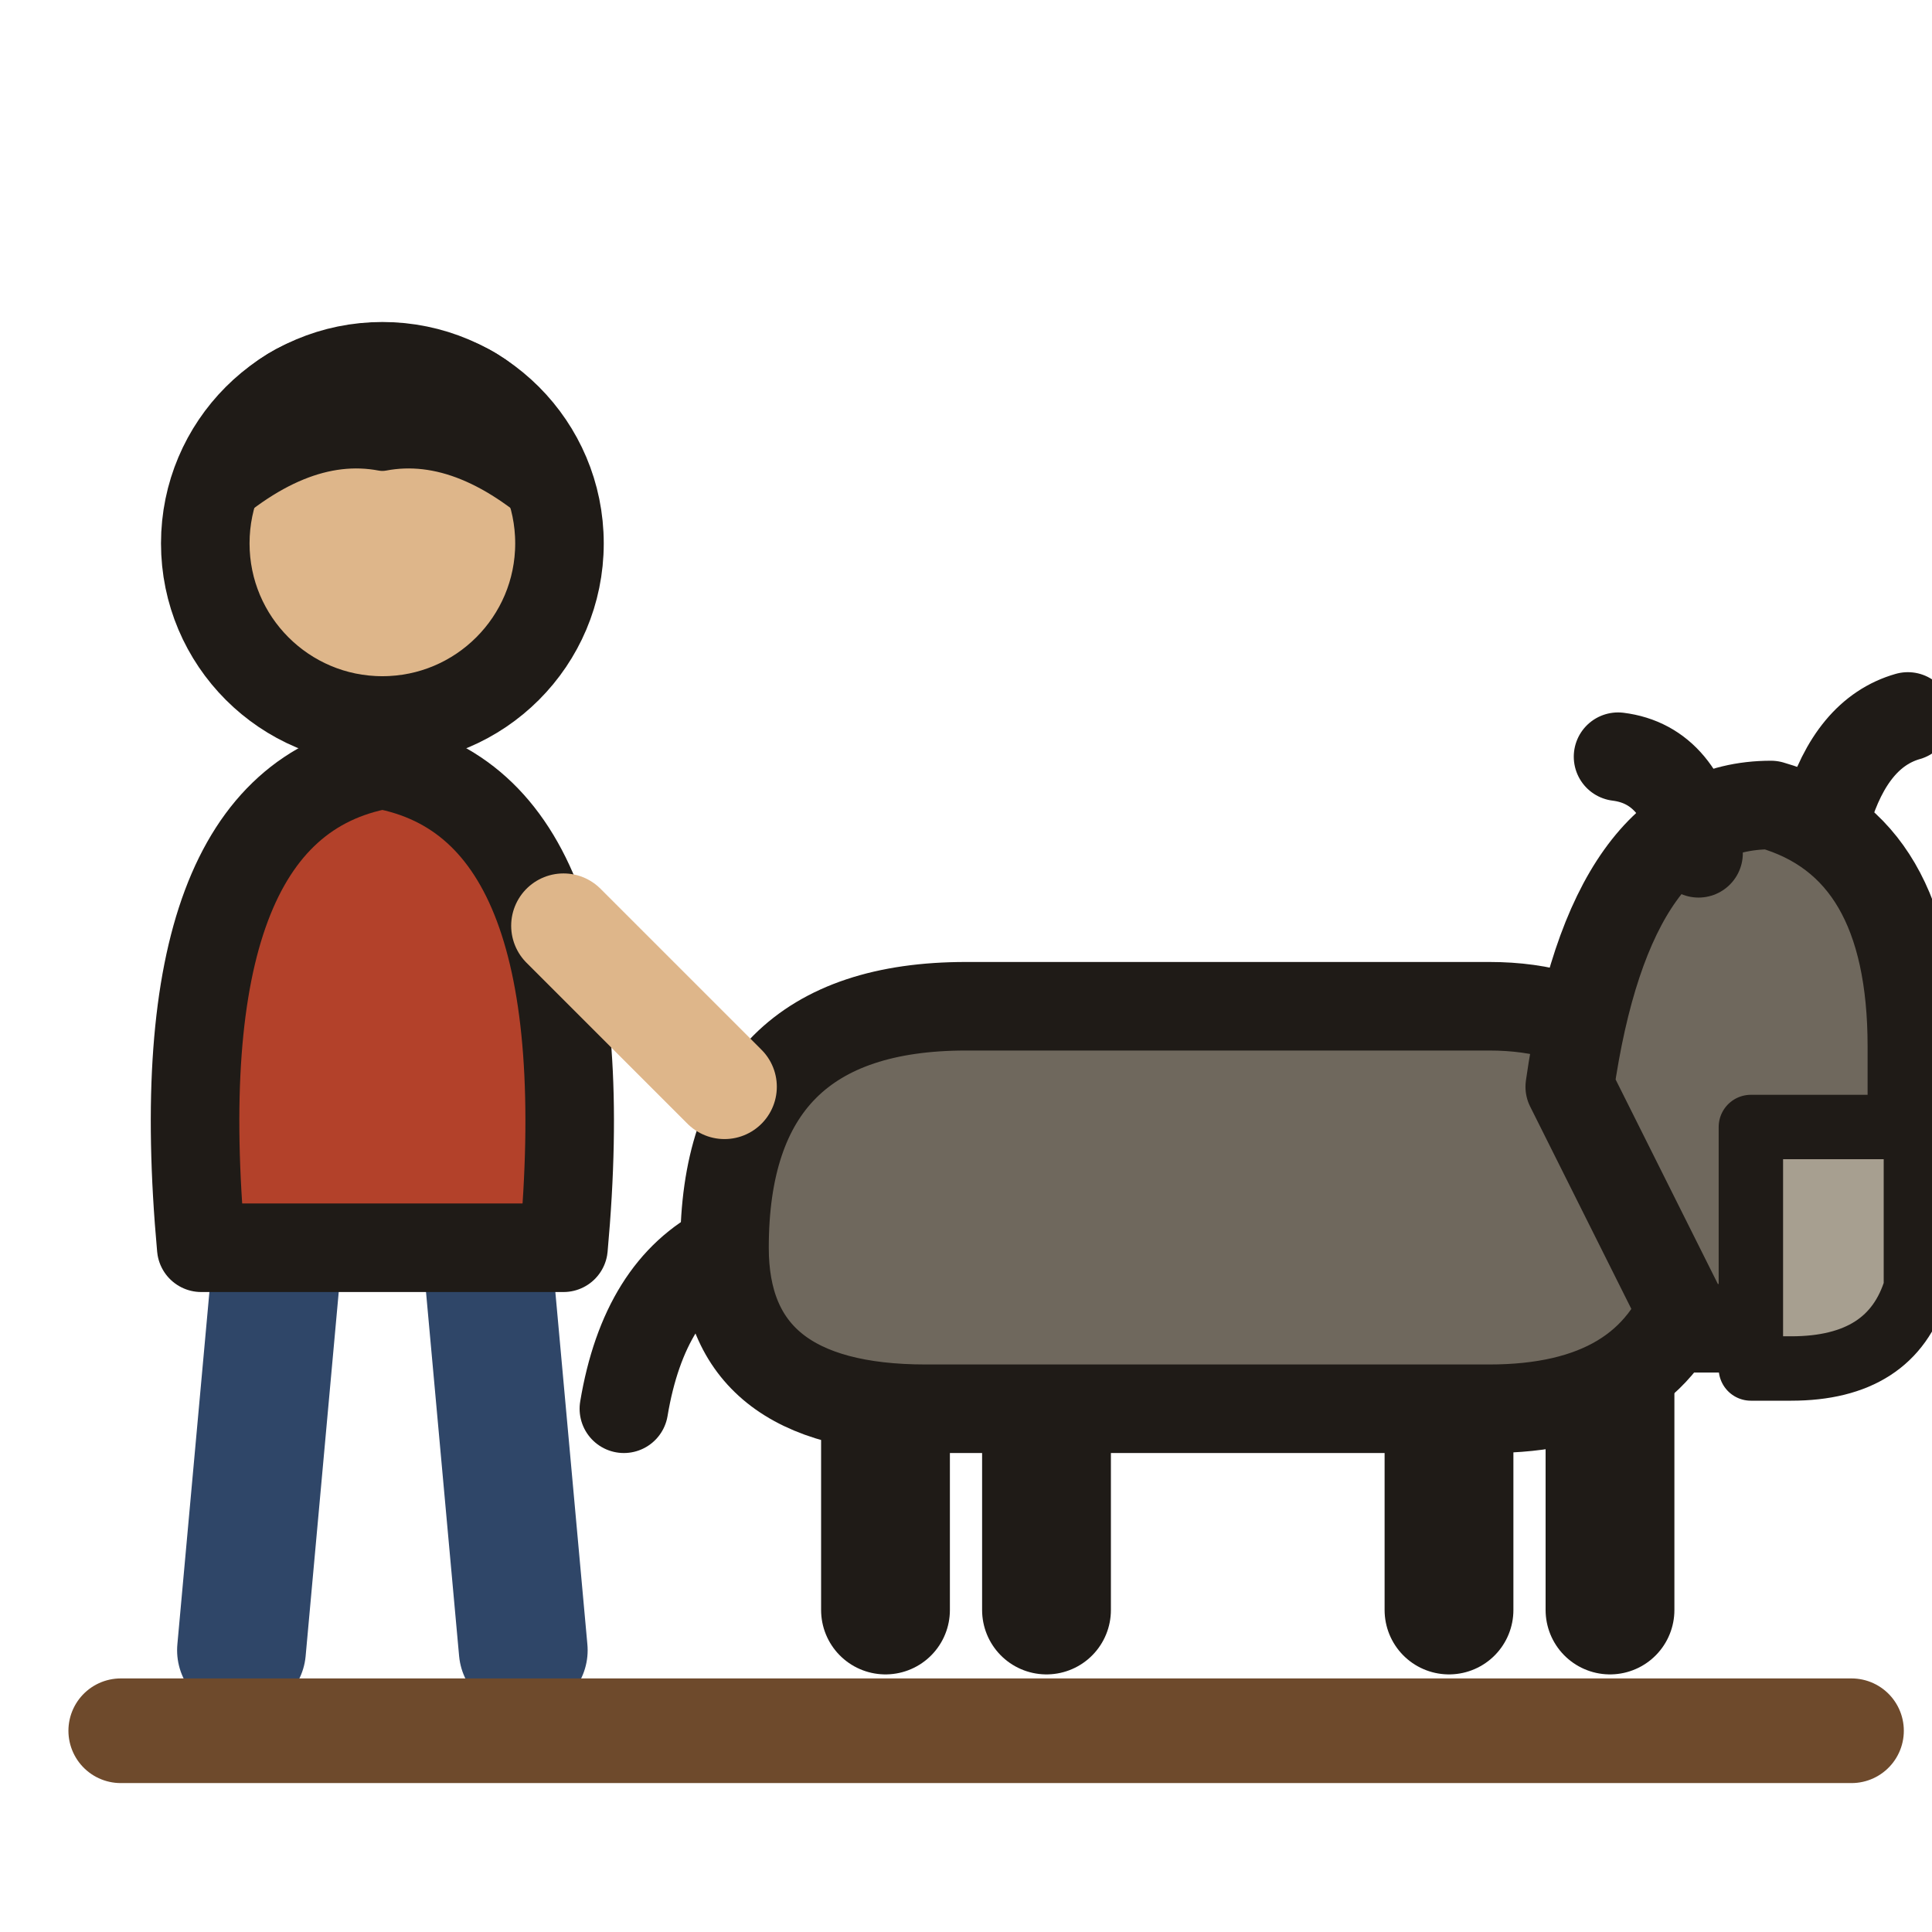
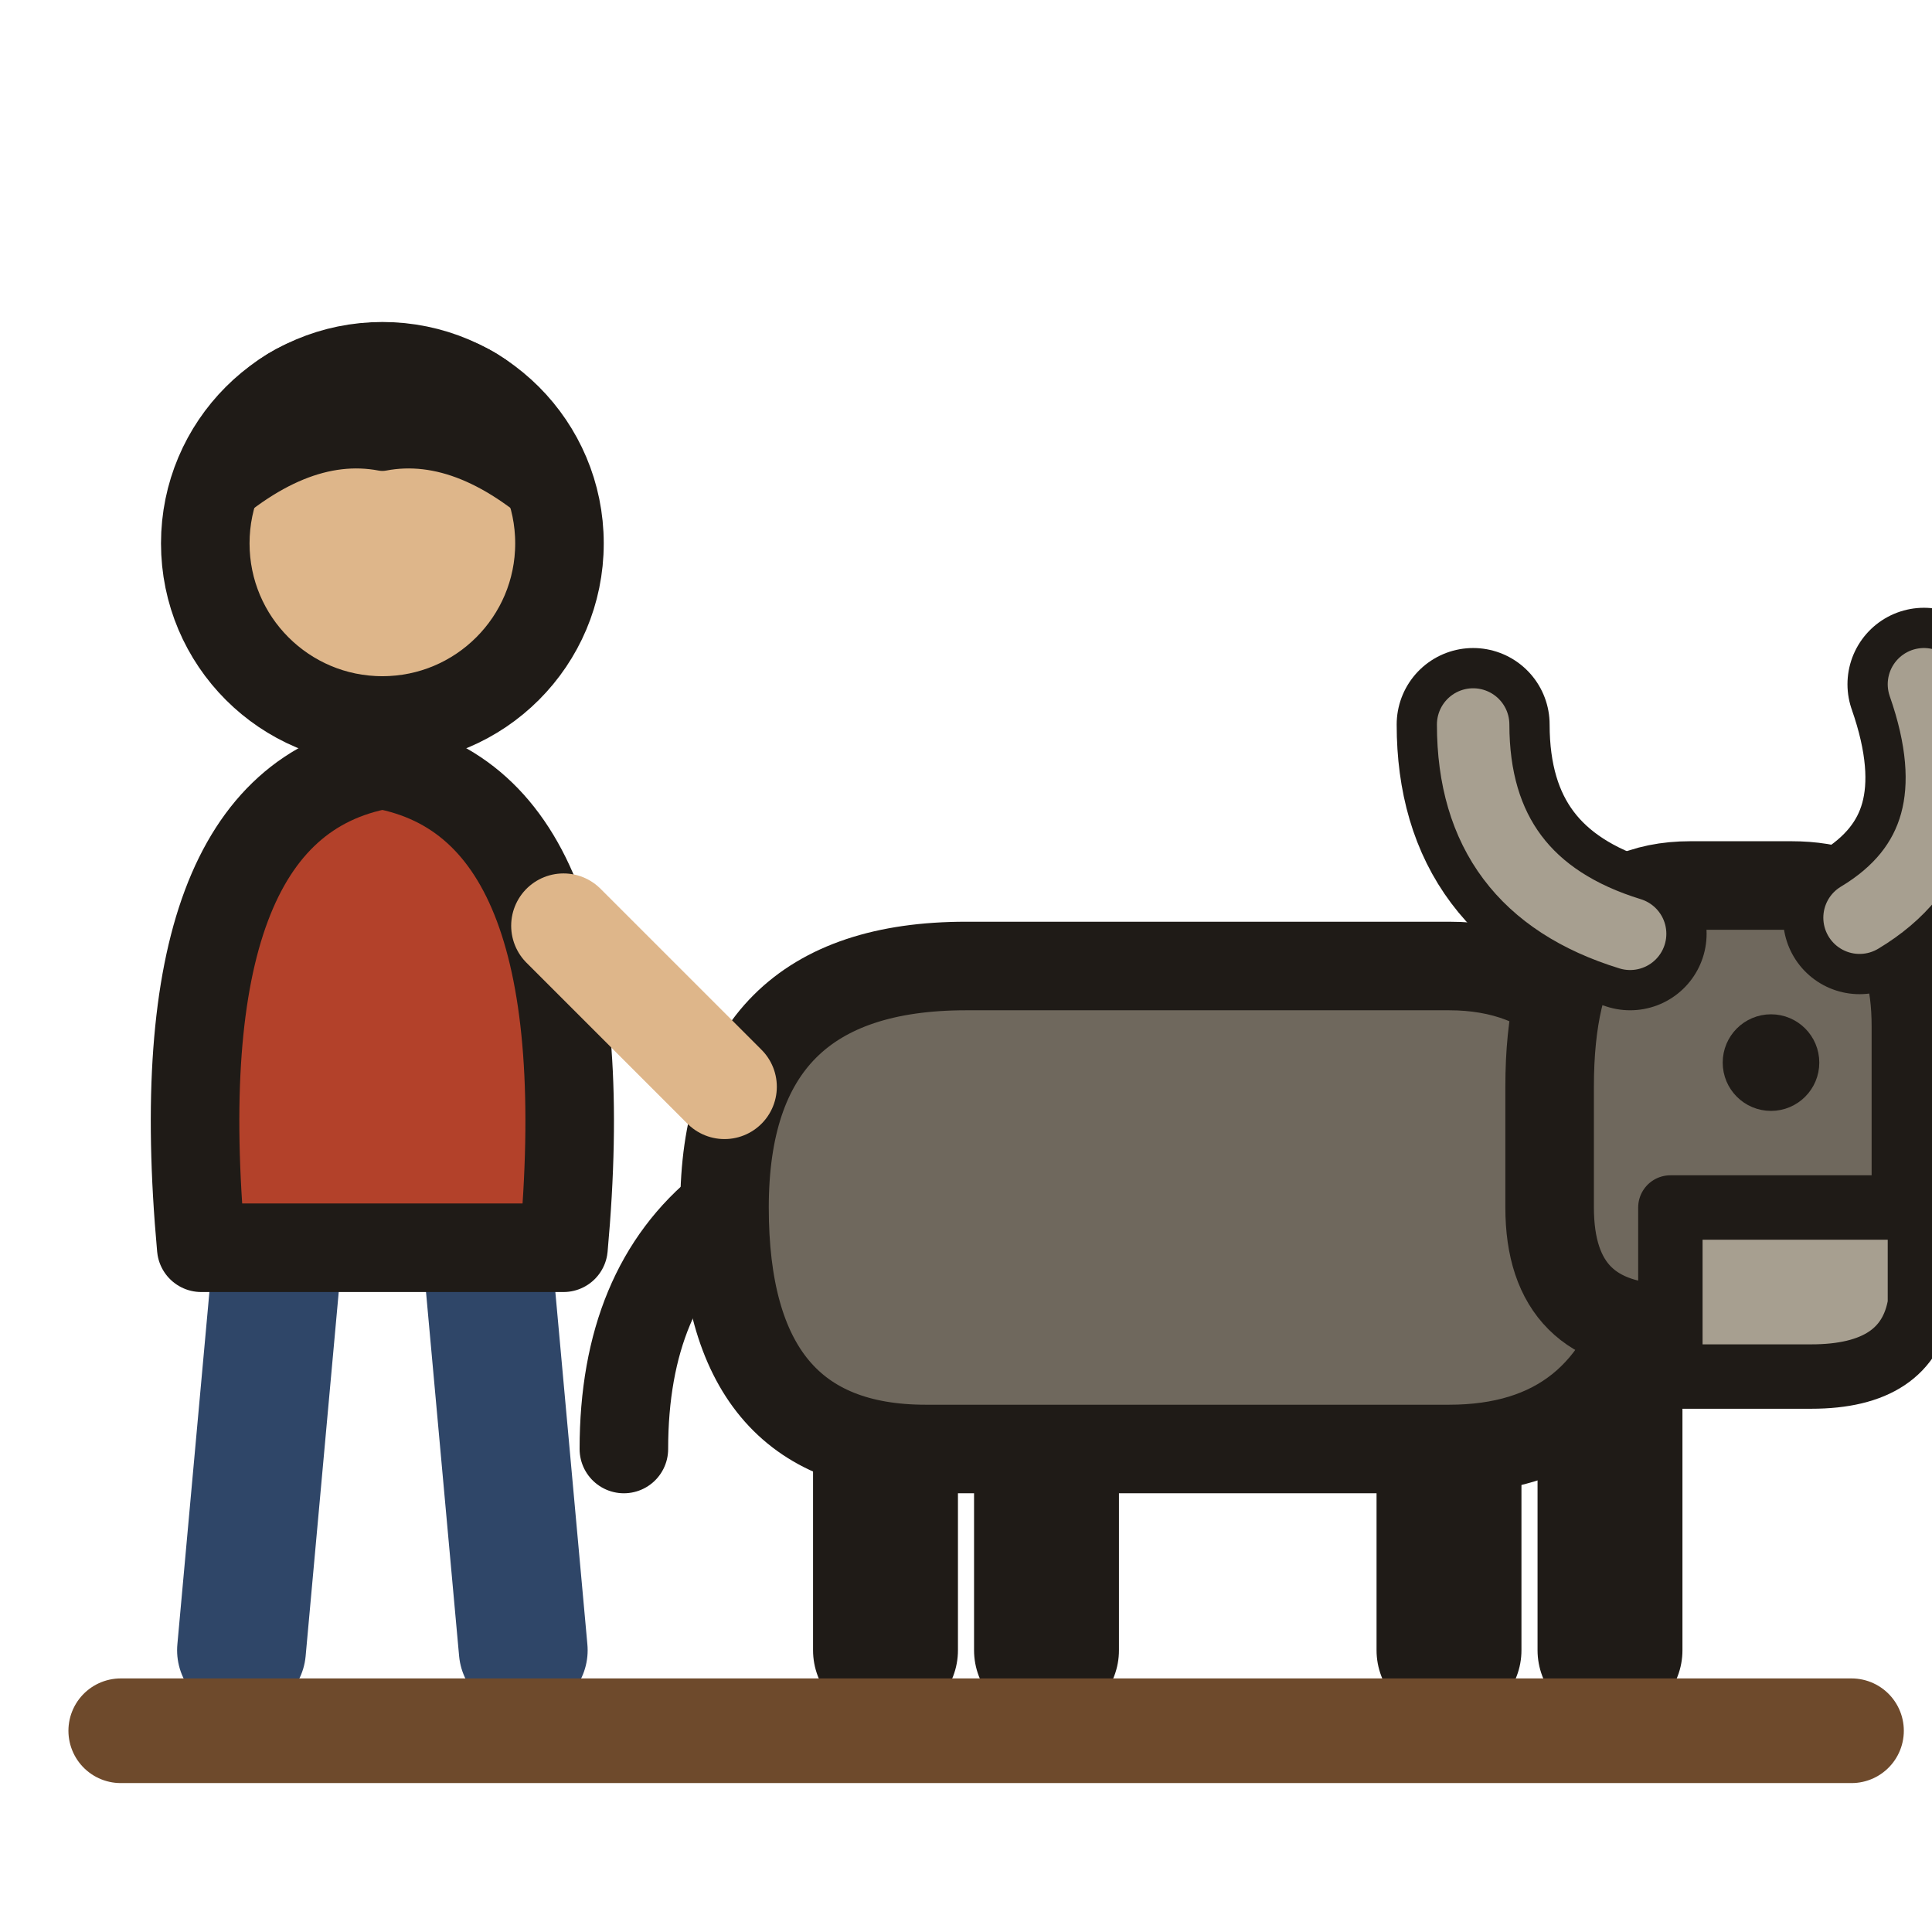
<svg xmlns="http://www.w3.org/2000/svg" viewBox="0 0 48 48">
  <g stroke="#1f1b17" stroke-width="2.2" stroke-linejoin="round" stroke-linecap="round">
-     <path d="M22,40 L22,32 M26,40 L26,33 M36,40 L36,33 M40,40 L40,32" fill="none" stroke-width="3.2" />
-     <path d="M18,31 Q16,32 15.5,35" fill="none" />
-     <path d="M18,31 Q18,25 24,25 L37,25 Q41,25 42,29 L42,32 Q41,35 37,35 L23,35 Q18,35 18,31 Z" fill="#6f685d" />
-     <path d="M39,27 Q40,20 44,20 Q47.5,21 47.5,26 L47.5,30 Q47,33 44,33 L42,33 Z" fill="#6f685d" />
-     <path d="M43.5,28 L47.6,28 L47.6,32 Q47,34 44.5,34 L43.5,34 Z" fill="#a79f90" stroke-width="1.6" />
-     <path d="M42.2,21.2 Q41.8,19 40.2,18.8 M45.4,20.2 Q46,18.2 47.4,17.8" fill="none" stroke-width="2.2" />
+     <path d="M22,41 L22,34 M26,41 L26,35 M36,41 L36,35 M40,41 L40,34" fill="none" stroke-width="3.6" />
+     <path d="M18,30 Q15.5,32 15.5,36" fill="none" />
+     <path d="M18,30 Q18,24 24,24 L36,24 Q40,24 41,29 L41,32 Q40,36 36,36 L23,36 Q18,36 18,30 Z" fill="#6f685d" />
+     <path d="M38.5,27 Q38.5,22 42,22 L44.5,22 Q47.6,22 47.6,25.5 L47.6,30.5 Q47.6,33 45,33 L41.5,33 Q38.5,33 38.5,30 Z" fill="#6f685d" />
+     <path d="M41.5,30 L47.7,30 L47.7,32.4 Q47.4,34.2 45,34.2 L41.5,34.2 Z" fill="#a79f90" stroke-width="1.6" />
+     <path d="M40.5,23.2 Q36.6,22 36.6,18 M46.2,22.8 Q49.2,21 47.8,17" fill="none" stroke-width="3.8" />
+     <path d="M40.5,23.2 Q36.6,22 36.6,18 M46.2,22.8 Q49.2,21 47.8,17" fill="none" stroke="#a79f90" stroke-width="1.8" />
+     <circle cx="44" cy="26.4" r="0.8" fill="#1f1b17" stroke-width="0.8" />
    <path d="M7,30 L6,41 M12,30 L13,41" fill="none" stroke="#2f4668" stroke-width="3.2" />
    <path d="M5,31 Q4,20 9.5,19 Q15,20 14,31 Z" fill="#b3412a" />
    <path d="M14,23 L18,27" fill="none" stroke="#deb68a" stroke-width="2.6" />
    <circle cx="9.5" cy="13.5" r="4.4" fill="#deb68a" />
    <path d="M5.1,13 Q5.3,8.6 9.5,8.6 Q13.7,8.6 13.9,13 Q11.6,10.8 9.5,11.2 Q7.4,10.8 5.1,13 Z" fill="#1f1b17" stroke-width="1" />
    <path d="M3,43 L46,43" fill="none" stroke="#6e4a2c" stroke-width="2.6" />
  </g>
</svg>
